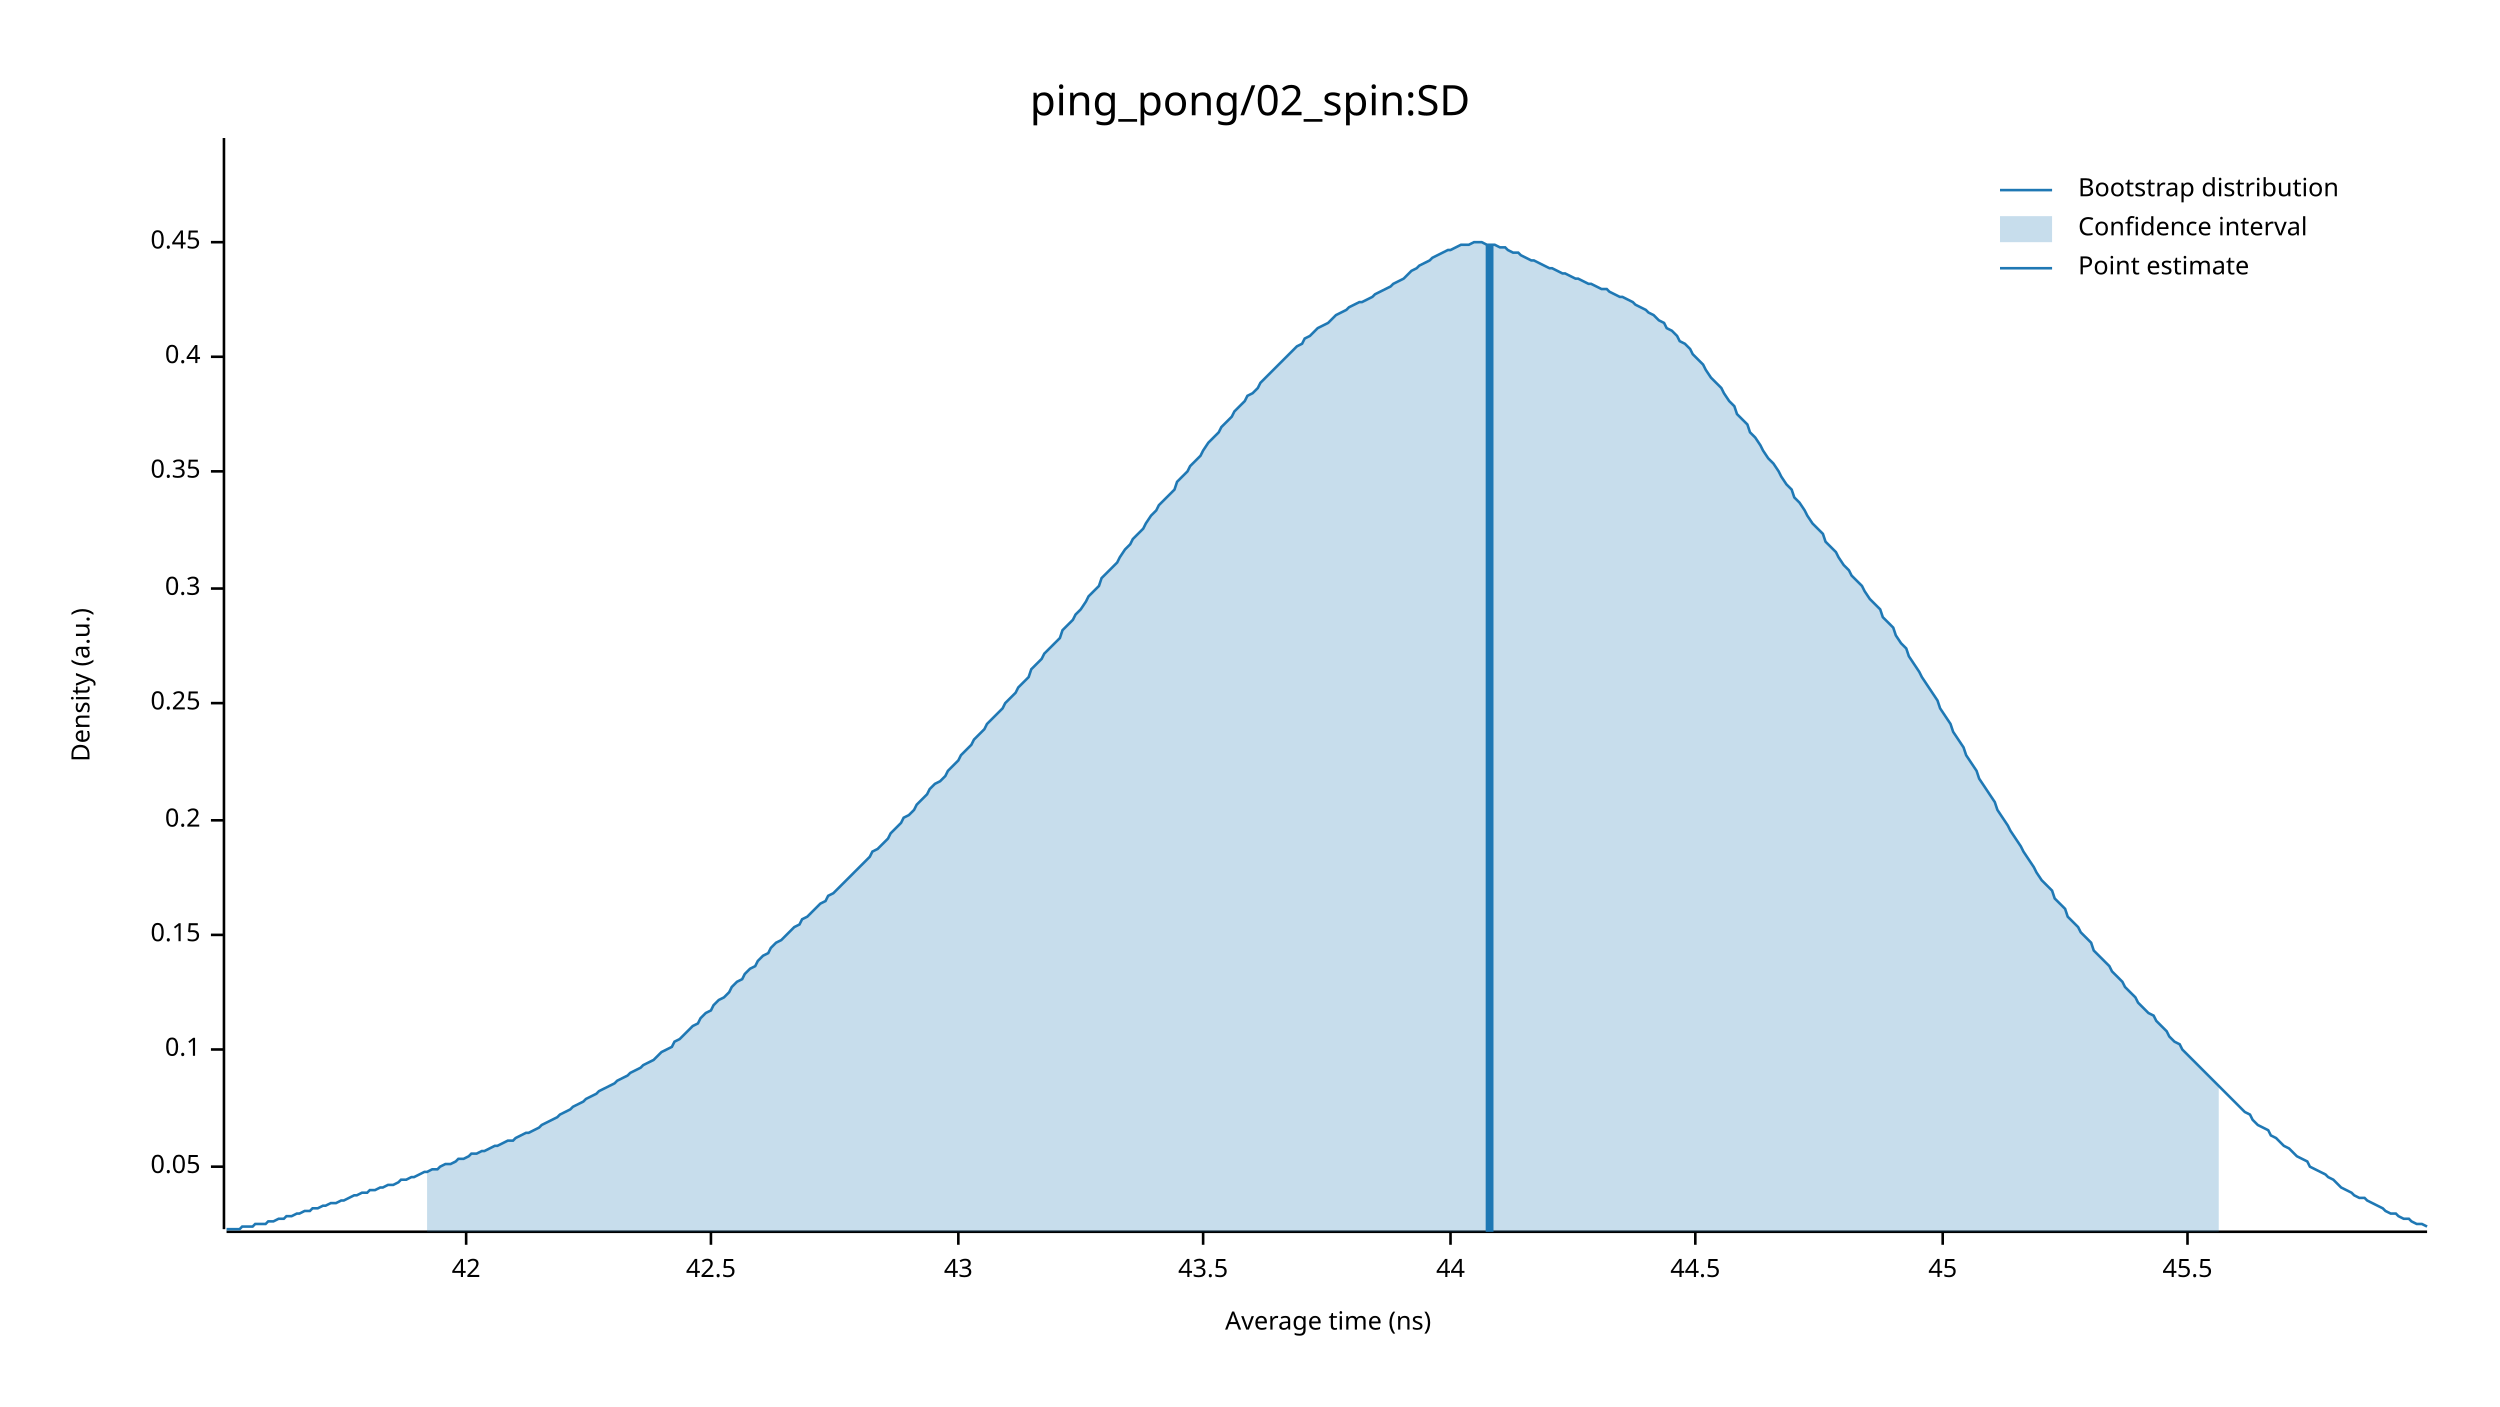
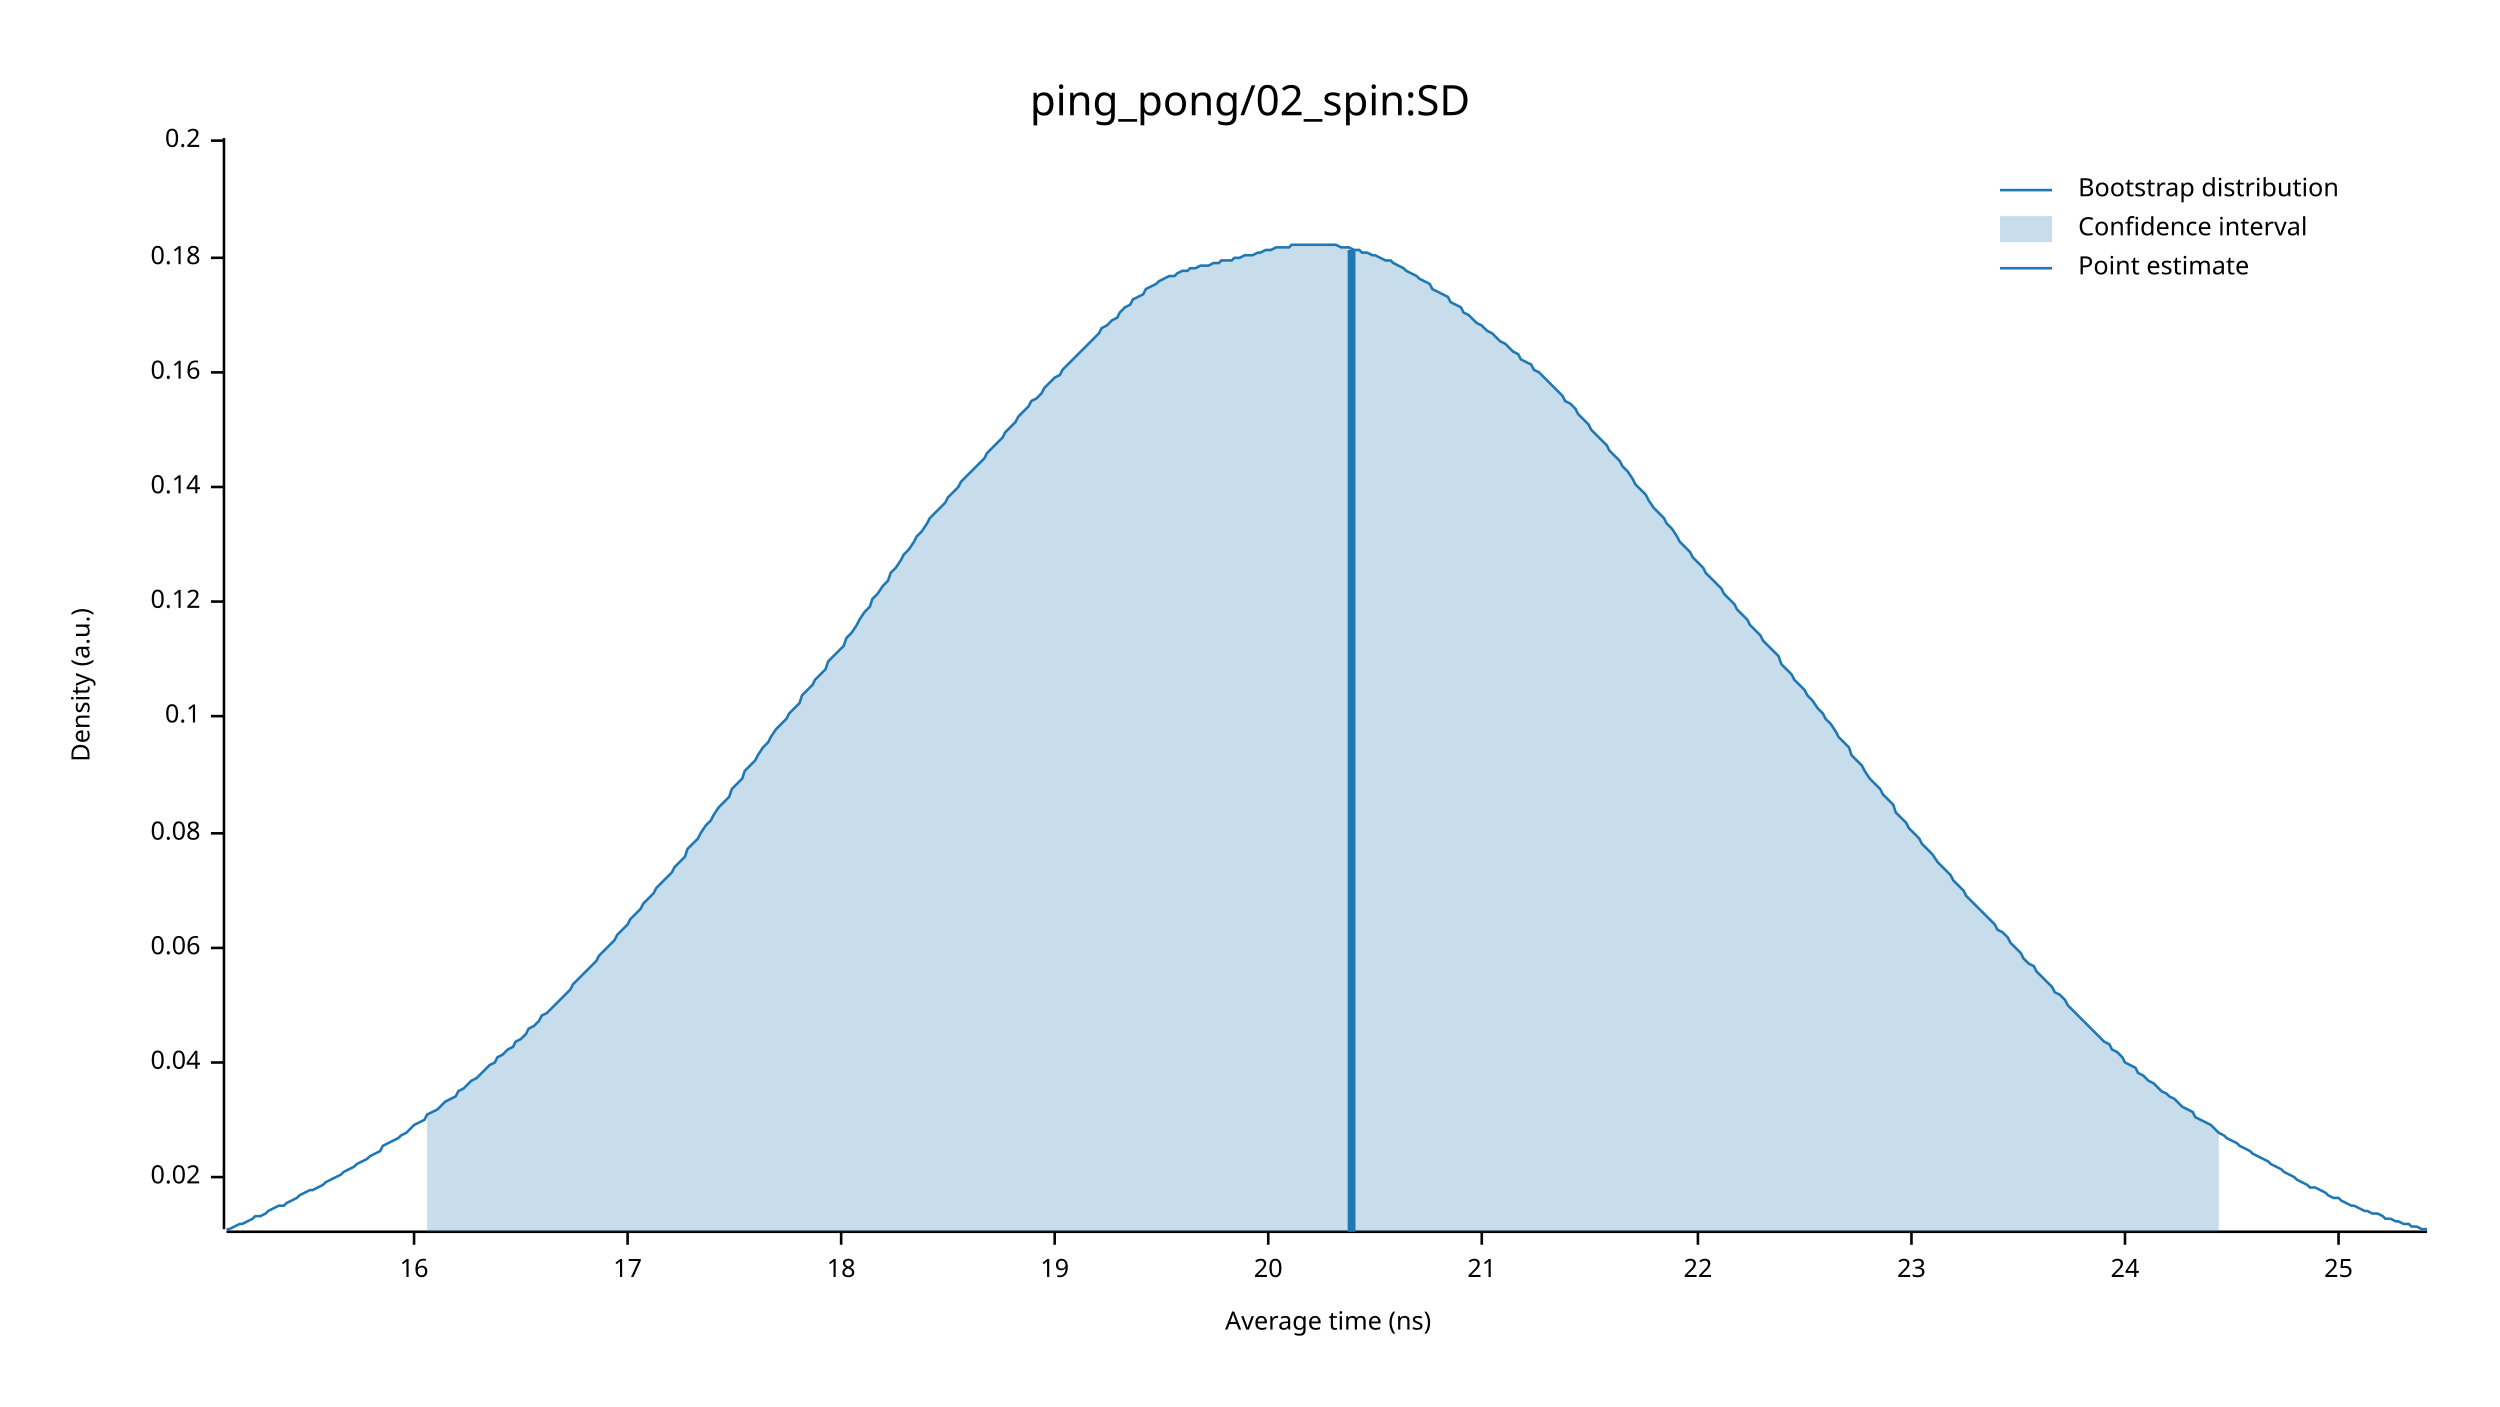
<svg xmlns="http://www.w3.org/2000/svg" width="960" height="540" viewBox="0 0 960 540">
  <text x="480" y="32" dy="0.76em" text-anchor="middle" font-family="sans-serif" font-size="16.129" opacity="1" fill="#000000">
ping_pong/02_spin:SD
</text>
  <text x="27" y="263" dy="0.76em" text-anchor="middle" font-family="sans-serif" font-size="9.677" opacity="1" fill="#000000" transform="rotate(270, 27, 263)">
Density (a.u.)
</text>
  <text x="510" y="513" dy="-0.5ex" text-anchor="middle" font-family="sans-serif" font-size="9.677" opacity="1" fill="#000000">
Average time (ns)
</text>
  <polyline fill="none" opacity="1" stroke="#000000" stroke-width="1" points="86,53 86,472 " />
-   <text x="77" y="448" dy="0.5ex" text-anchor="end" font-family="sans-serif" font-size="9.677" opacity="1" fill="#000000">
- 0.05
+   <text x="77" y="452" dy="0.5ex" text-anchor="end" font-family="sans-serif" font-size="9.677" opacity="1" fill="#000000">
+ 0.02
</text>
-   <polyline fill="none" opacity="1" stroke="#000000" stroke-width="1" points="81,448 86,448 " />
-   <text x="77" y="403" dy="0.5ex" text-anchor="end" font-family="sans-serif" font-size="9.677" opacity="1" fill="#000000">
+   <polyline fill="none" opacity="1" stroke="#000000" stroke-width="1" points="81,452 86,452 " />
+   <text x="77" y="408" dy="0.5ex" text-anchor="end" font-family="sans-serif" font-size="9.677" opacity="1" fill="#000000">
+ 0.04
+ </text>
+   <polyline fill="none" opacity="1" stroke="#000000" stroke-width="1" points="81,408 86,408 " />
+   <text x="77" y="364" dy="0.5ex" text-anchor="end" font-family="sans-serif" font-size="9.677" opacity="1" fill="#000000">
+ 0.06
+ </text>
+   <polyline fill="none" opacity="1" stroke="#000000" stroke-width="1" points="81,364 86,364 " />
+   <text x="77" y="320" dy="0.5ex" text-anchor="end" font-family="sans-serif" font-size="9.677" opacity="1" fill="#000000">
+ 0.08
+ </text>
+   <polyline fill="none" opacity="1" stroke="#000000" stroke-width="1" points="81,320 86,320 " />
+   <text x="77" y="275" dy="0.5ex" text-anchor="end" font-family="sans-serif" font-size="9.677" opacity="1" fill="#000000">
0.1
</text>
-   <polyline fill="none" opacity="1" stroke="#000000" stroke-width="1" points="81,403 86,403 " />
-   <text x="77" y="359" dy="0.5ex" text-anchor="end" font-family="sans-serif" font-size="9.677" opacity="1" fill="#000000">
- 0.15
+   <polyline fill="none" opacity="1" stroke="#000000" stroke-width="1" points="81,275 86,275 " />
+   <text x="77" y="231" dy="0.5ex" text-anchor="end" font-family="sans-serif" font-size="9.677" opacity="1" fill="#000000">
+ 0.12
</text>
-   <polyline fill="none" opacity="1" stroke="#000000" stroke-width="1" points="81,359 86,359 " />
-   <text x="77" y="315" dy="0.5ex" text-anchor="end" font-family="sans-serif" font-size="9.677" opacity="1" fill="#000000">
+   <polyline fill="none" opacity="1" stroke="#000000" stroke-width="1" points="81,231 86,231 " />
+   <text x="77" y="187" dy="0.5ex" text-anchor="end" font-family="sans-serif" font-size="9.677" opacity="1" fill="#000000">
+ 0.14
+ </text>
+   <polyline fill="none" opacity="1" stroke="#000000" stroke-width="1" points="81,187 86,187 " />
+   <text x="77" y="143" dy="0.5ex" text-anchor="end" font-family="sans-serif" font-size="9.677" opacity="1" fill="#000000">
+ 0.16
+ </text>
+   <polyline fill="none" opacity="1" stroke="#000000" stroke-width="1" points="81,143 86,143 " />
+   <text x="77" y="99" dy="0.5ex" text-anchor="end" font-family="sans-serif" font-size="9.677" opacity="1" fill="#000000">
+ 0.18
+ </text>
+   <polyline fill="none" opacity="1" stroke="#000000" stroke-width="1" points="81,99 86,99 " />
+   <text x="77" y="54" dy="0.5ex" text-anchor="end" font-family="sans-serif" font-size="9.677" opacity="1" fill="#000000">
0.2
</text>
-   <polyline fill="none" opacity="1" stroke="#000000" stroke-width="1" points="81,315 86,315 " />
-   <text x="77" y="270" dy="0.5ex" text-anchor="end" font-family="sans-serif" font-size="9.677" opacity="1" fill="#000000">
- 0.25
+   <polyline fill="none" opacity="1" stroke="#000000" stroke-width="1" points="81,54 86,54 " />
+   <polyline fill="none" opacity="1" stroke="#000000" stroke-width="1" points="87,473 932,473 " />
+   <text x="159" y="483" dy="0.76em" text-anchor="middle" font-family="sans-serif" font-size="9.677" opacity="1" fill="#000000">
+ 16
</text>
-   <polyline fill="none" opacity="1" stroke="#000000" stroke-width="1" points="81,270 86,270 " />
-   <text x="77" y="226" dy="0.5ex" text-anchor="end" font-family="sans-serif" font-size="9.677" opacity="1" fill="#000000">
- 0.3
+   <polyline fill="none" opacity="1" stroke="#000000" stroke-width="1" points="159,473 159,478 " />
+   <text x="241" y="483" dy="0.76em" text-anchor="middle" font-family="sans-serif" font-size="9.677" opacity="1" fill="#000000">
+ 17
</text>
-   <polyline fill="none" opacity="1" stroke="#000000" stroke-width="1" points="81,226 86,226 " />
-   <text x="77" y="181" dy="0.5ex" text-anchor="end" font-family="sans-serif" font-size="9.677" opacity="1" fill="#000000">
- 0.35
+   <polyline fill="none" opacity="1" stroke="#000000" stroke-width="1" points="241,473 241,478 " />
+   <text x="323" y="483" dy="0.76em" text-anchor="middle" font-family="sans-serif" font-size="9.677" opacity="1" fill="#000000">
+ 18
</text>
-   <polyline fill="none" opacity="1" stroke="#000000" stroke-width="1" points="81,181 86,181 " />
-   <text x="77" y="137" dy="0.5ex" text-anchor="end" font-family="sans-serif" font-size="9.677" opacity="1" fill="#000000">
- 0.4
+   <polyline fill="none" opacity="1" stroke="#000000" stroke-width="1" points="323,473 323,478 " />
+   <text x="405" y="483" dy="0.76em" text-anchor="middle" font-family="sans-serif" font-size="9.677" opacity="1" fill="#000000">
+ 19
</text>
-   <polyline fill="none" opacity="1" stroke="#000000" stroke-width="1" points="81,137 86,137 " />
-   <text x="77" y="93" dy="0.5ex" text-anchor="end" font-family="sans-serif" font-size="9.677" opacity="1" fill="#000000">
- 0.45
+   <polyline fill="none" opacity="1" stroke="#000000" stroke-width="1" points="405,473 405,478 " />
+   <text x="487" y="483" dy="0.76em" text-anchor="middle" font-family="sans-serif" font-size="9.677" opacity="1" fill="#000000">
+ 20
</text>
-   <polyline fill="none" opacity="1" stroke="#000000" stroke-width="1" points="81,93 86,93 " />
-   <polyline fill="none" opacity="1" stroke="#000000" stroke-width="1" points="87,473 932,473 " />
-   <text x="179" y="483" dy="0.76em" text-anchor="middle" font-family="sans-serif" font-size="9.677" opacity="1" fill="#000000">
- 42
+   <polyline fill="none" opacity="1" stroke="#000000" stroke-width="1" points="487,473 487,478 " />
+   <text x="569" y="483" dy="0.76em" text-anchor="middle" font-family="sans-serif" font-size="9.677" opacity="1" fill="#000000">
+ 21
</text>
-   <polyline fill="none" opacity="1" stroke="#000000" stroke-width="1" points="179,473 179,478 " />
-   <text x="273" y="483" dy="0.76em" text-anchor="middle" font-family="sans-serif" font-size="9.677" opacity="1" fill="#000000">
- 42.5
+   <polyline fill="none" opacity="1" stroke="#000000" stroke-width="1" points="569,473 569,478 " />
+   <text x="652" y="483" dy="0.76em" text-anchor="middle" font-family="sans-serif" font-size="9.677" opacity="1" fill="#000000">
+ 22
</text>
-   <polyline fill="none" opacity="1" stroke="#000000" stroke-width="1" points="273,473 273,478 " />
-   <text x="368" y="483" dy="0.76em" text-anchor="middle" font-family="sans-serif" font-size="9.677" opacity="1" fill="#000000">
- 43
+   <polyline fill="none" opacity="1" stroke="#000000" stroke-width="1" points="652,473 652,478 " />
+   <text x="734" y="483" dy="0.76em" text-anchor="middle" font-family="sans-serif" font-size="9.677" opacity="1" fill="#000000">
+ 23
</text>
-   <polyline fill="none" opacity="1" stroke="#000000" stroke-width="1" points="368,473 368,478 " />
-   <text x="462" y="483" dy="0.76em" text-anchor="middle" font-family="sans-serif" font-size="9.677" opacity="1" fill="#000000">
- 43.5
+   <polyline fill="none" opacity="1" stroke="#000000" stroke-width="1" points="734,473 734,478 " />
+   <text x="816" y="483" dy="0.76em" text-anchor="middle" font-family="sans-serif" font-size="9.677" opacity="1" fill="#000000">
+ 24
</text>
-   <polyline fill="none" opacity="1" stroke="#000000" stroke-width="1" points="462,473 462,478 " />
-   <text x="557" y="483" dy="0.76em" text-anchor="middle" font-family="sans-serif" font-size="9.677" opacity="1" fill="#000000">
- 44
+   <polyline fill="none" opacity="1" stroke="#000000" stroke-width="1" points="816,473 816,478 " />
+   <text x="898" y="483" dy="0.76em" text-anchor="middle" font-family="sans-serif" font-size="9.677" opacity="1" fill="#000000">
+ 25
</text>
-   <polyline fill="none" opacity="1" stroke="#000000" stroke-width="1" points="557,473 557,478 " />
-   <text x="651" y="483" dy="0.76em" text-anchor="middle" font-family="sans-serif" font-size="9.677" opacity="1" fill="#000000">
- 44.5
- </text>
-   <polyline fill="none" opacity="1" stroke="#000000" stroke-width="1" points="651,473 651,478 " />
-   <text x="746" y="483" dy="0.76em" text-anchor="middle" font-family="sans-serif" font-size="9.677" opacity="1" fill="#000000">
- 45
- </text>
-   <polyline fill="none" opacity="1" stroke="#000000" stroke-width="1" points="746,473 746,478 " />
-   <text x="840" y="483" dy="0.76em" text-anchor="middle" font-family="sans-serif" font-size="9.677" opacity="1" fill="#000000">
- 45.5
- </text>
-   <polyline fill="none" opacity="1" stroke="#000000" stroke-width="1" points="840,473 840,478 " />
-   <polyline fill="none" opacity="1" stroke="#1F78B4" stroke-width="1" points="87,472 88,472 90,472 92,472 93,471 95,471 97,471 98,470 100,470 102,470 103,469 105,469 107,468 109,468 110,467 112,467 114,466 115,466 117,465 119,465 120,464 122,464 124,463 125,463 127,462 129,462 131,461 132,461 134,460 136,459 137,459 139,458 141,458 142,457 144,457 146,456 147,456 149,455 151,455 153,454 154,453 156,453 158,452 159,452 161,451 163,450 164,450 166,449 168,449 169,448 171,447 173,447 175,446 176,445 178,445 180,444 181,443 183,443 185,442 186,442 188,441 190,440 191,440 193,439 195,438 197,438 198,437 200,436 202,435 203,435 205,434 207,433 208,432 210,431 212,430 214,429 215,428 217,427 219,426 220,425 222,424 224,423 225,422 227,421 229,420 230,419 232,418 234,417 236,416 237,415 239,414 241,413 242,412 244,411 246,410 247,409 249,408 251,407 252,406 254,404 256,403 258,402 259,400 261,399 263,397 264,396 266,394 268,393 269,391 271,389 273,388 274,386 276,384 278,383 280,381 281,379 283,377 285,376 286,374 288,372 290,371 291,369 293,367 295,366 296,364 298,362 300,361 302,359 303,358 305,356 307,355 308,353 310,352 312,350 313,349 315,347 317,346 318,344 320,343 322,341 324,339 325,338 327,336 329,334 330,333 332,331 334,329 335,327 337,326 339,324 341,322 342,320 344,318 346,316 347,314 349,313 351,311 352,309 354,307 356,305 357,303 359,301 361,300 363,298 364,296 366,294 368,292 369,290 371,288 373,286 374,284 376,282 378,280 379,278 381,276 383,274 385,272 386,270 388,268 390,266 391,264 393,262 395,260 396,257 398,255 400,253 401,251 403,249 405,247 407,245 408,242 410,240 412,238 413,236 415,234 417,231 418,229 420,227 422,225 423,222 425,220 427,218 429,216 430,214 432,211 434,209 435,207 437,205 439,203 440,201 442,198 444,196 445,194 447,192 449,190 451,188 452,185 454,183 456,181 457,179 459,177 461,175 462,173 464,170 466,168 468,166 469,164 471,162 473,160 474,158 476,156 478,154 479,152 481,151 483,149 484,147 486,145 488,143 490,141 491,140 493,138 495,136 496,135 498,133 500,132 501,130 503,129 505,127 506,126 508,125 510,124 512,122 513,121 515,120 517,119 518,118 520,117 522,116 523,116 525,115 527,114 528,113 530,112 532,111 534,110 535,109 537,108 539,107 540,106 542,104 544,103 545,102 547,101 549,100 550,99 552,98 554,97 556,96 557,96 559,95 561,94 562,94 564,94 566,93 567,93 569,93 571,94 573,94 574,94 576,95 578,95 579,96 581,97 583,97 584,98 586,99 588,100 589,100 591,101 593,102 595,103 596,103 598,104 600,105 601,105 603,106 605,107 606,107 608,108 610,109 611,109 613,110 615,111 617,111 618,112 620,113 622,114 623,114 625,115 627,116 628,117 630,118 632,119 633,120 635,121 637,123 639,124 640,126 642,127 644,129 645,131 647,132 649,134 650,136 652,138 654,140 655,142 657,145 659,147 661,149 662,151 664,154 666,156 667,159 669,161 671,163 672,166 674,168 676,171 677,173 679,176 681,178 683,181 684,183 686,186 688,188 689,191 691,193 693,196 694,198 696,201 698,203 700,205 701,208 703,210 705,212 706,214 708,217 710,219 711,221 713,223 715,225 716,227 718,230 720,232 722,234 723,237 725,239 727,241 728,244 730,247 732,249 733,252 735,255 737,258 738,260 740,263 742,266 744,269 745,272 747,275 749,278 750,281 752,284 754,287 755,290 757,293 759,296 760,299 762,302 764,305 766,308 767,311 769,314 771,317 772,319 774,322 776,325 777,327 779,330 781,333 782,335 784,338 786,340 788,342 789,345 791,347 793,349 794,352 796,354 798,356 799,358 801,360 803,362 804,365 806,367 808,369 810,371 811,373 813,375 815,377 816,379 818,381 820,383 821,385 823,387 825,389 827,390 828,392 830,394 832,396 833,398 835,400 837,401 838,403 840,405 842,407 843,408 845,410 847,412 849,414 850,415 852,417 854,419 855,420 857,422 859,424 860,425 862,427 864,428 865,430 867,432 869,433 871,434 872,436 874,437 876,439 877,440 879,441 881,443 882,444 884,445 886,446 887,448 889,449 891,450 893,451 894,452 896,453 898,455 899,456 901,457 903,458 904,459 906,460 908,460 909,461 911,462 913,463 915,464 916,465 918,466 920,466 921,467 923,468 925,468 926,469 928,470 930,470 932,471 " />
-   <polygon opacity="0.25" fill="#1F78B4" points="164,450 166,449 168,449 169,448 171,447 173,447 175,446 176,445 178,445 180,444 181,443 183,443 185,442 186,442 188,441 190,440 191,440 193,439 195,438 197,438 198,437 200,436 202,435 203,435 205,434 207,433 208,432 210,431 212,430 214,429 215,428 217,427 219,426 220,425 222,424 224,423 225,422 227,421 229,420 230,419 232,418 234,417 236,416 237,415 239,414 241,413 242,412 244,411 246,410 247,409 249,408 251,407 252,406 254,404 256,403 258,402 259,400 261,399 263,397 264,396 266,394 268,393 269,391 271,389 273,388 274,386 276,384 278,383 280,381 281,379 283,377 285,376 286,374 288,372 290,371 291,369 293,367 295,366 296,364 298,362 300,361 302,359 303,358 305,356 307,355 308,353 310,352 312,350 313,349 315,347 317,346 318,344 320,343 322,341 324,339 325,338 327,336 329,334 330,333 332,331 334,329 335,327 337,326 339,324 341,322 342,320 344,318 346,316 347,314 349,313 351,311 352,309 354,307 356,305 357,303 359,301 361,300 363,298 364,296 366,294 368,292 369,290 371,288 373,286 374,284 376,282 378,280 379,278 381,276 383,274 385,272 386,270 388,268 390,266 391,264 393,262 395,260 396,257 398,255 400,253 401,251 403,249 405,247 407,245 408,242 410,240 412,238 413,236 415,234 417,231 418,229 420,227 422,225 423,222 425,220 427,218 429,216 430,214 432,211 434,209 435,207 437,205 439,203 440,201 442,198 444,196 445,194 447,192 449,190 451,188 452,185 454,183 456,181 457,179 459,177 461,175 462,173 464,170 466,168 468,166 469,164 471,162 473,160 474,158 476,156 478,154 479,152 481,151 483,149 484,147 486,145 488,143 490,141 491,140 493,138 495,136 496,135 498,133 500,132 501,130 503,129 505,127 506,126 508,125 510,124 512,122 513,121 515,120 517,119 518,118 520,117 522,116 523,116 525,115 527,114 528,113 530,112 532,111 534,110 535,109 537,108 539,107 540,106 542,104 544,103 545,102 547,101 549,100 550,99 552,98 554,97 556,96 557,96 559,95 561,94 562,94 564,94 566,93 567,93 569,93 571,94 573,94 574,94 576,95 578,95 579,96 581,97 583,97 584,98 586,99 588,100 589,100 591,101 593,102 595,103 596,103 598,104 600,105 601,105 603,106 605,107 606,107 608,108 610,109 611,109 613,110 615,111 617,111 618,112 620,113 622,114 623,114 625,115 627,116 628,117 630,118 632,119 633,120 635,121 637,123 639,124 640,126 642,127 644,129 645,131 647,132 649,134 650,136 652,138 654,140 655,142 657,145 659,147 661,149 662,151 664,154 666,156 667,159 669,161 671,163 672,166 674,168 676,171 677,173 679,176 681,178 683,181 684,183 686,186 688,188 689,191 691,193 693,196 694,198 696,201 698,203 700,205 701,208 703,210 705,212 706,214 708,217 710,219 711,221 713,223 715,225 716,227 718,230 720,232 722,234 723,237 725,239 727,241 728,244 730,247 732,249 733,252 735,255 737,258 738,260 740,263 742,266 744,269 745,272 747,275 749,278 750,281 752,284 754,287 755,290 757,293 759,296 760,299 762,302 764,305 766,308 767,311 769,314 771,317 772,319 774,322 776,325 777,327 779,330 781,333 782,335 784,338 786,340 788,342 789,345 791,347 793,349 794,352 796,354 798,356 799,358 801,360 803,362 804,365 806,367 808,369 810,371 811,373 813,375 815,377 816,379 818,381 820,383 821,385 823,387 825,389 827,390 828,392 830,394 832,396 833,398 835,400 837,401 838,403 840,405 842,407 843,408 845,410 847,412 849,414 850,415 852,417 852,473 164,473 " />
-   <polyline fill="none" opacity="1" stroke="#1F78B4" stroke-width="3" points="572,473 572,94 " />
+   <polyline fill="none" opacity="1" stroke="#000000" stroke-width="1" points="898,473 898,478 " />
+   <polyline fill="none" opacity="1" stroke="#1F78B4" stroke-width="1" points="87,472 88,472 90,471 92,470 93,470 95,469 97,468 98,467 100,467 102,466 103,465 105,464 107,463 109,463 110,462 112,461 114,460 115,459 117,458 119,457 120,457 122,456 124,455 125,454 127,453 129,452 131,451 132,450 134,449 136,448 137,447 139,446 141,445 142,444 144,443 146,442 147,440 149,439 151,438 153,437 154,436 156,435 158,433 159,432 161,431 163,430 164,428 166,427 168,426 169,425 171,423 173,422 175,421 176,419 178,418 180,416 181,415 183,414 185,412 186,411 188,409 190,408 191,406 193,405 195,403 197,402 198,400 200,399 202,397 203,395 205,394 207,392 208,390 210,389 212,387 214,385 215,384 217,382 219,380 220,378 222,376 224,374 225,373 227,371 229,369 230,367 232,365 234,363 236,361 237,359 239,357 241,355 242,353 244,351 246,349 247,347 249,345 251,343 252,341 254,339 256,337 258,335 259,333 261,331 263,329 264,326 266,324 268,322 269,320 271,317 273,315 274,313 276,310 278,308 280,306 281,303 283,301 285,299 286,296 288,294 290,292 291,290 293,287 295,285 296,283 298,280 300,278 302,276 303,274 305,272 307,270 308,267 310,265 312,263 313,261 315,259 317,257 318,254 320,252 322,250 324,248 325,245 327,243 329,240 330,238 332,235 334,233 335,230 337,228 339,225 341,223 342,220 344,218 346,215 347,213 349,211 351,208 352,206 354,204 356,201 357,199 359,197 361,195 363,193 364,191 366,189 368,187 369,185 371,183 373,181 374,180 376,178 378,176 379,174 381,172 383,170 385,168 386,166 388,164 390,162 391,160 393,158 395,156 396,154 398,153 400,151 401,149 403,147 405,145 407,144 408,142 410,140 412,138 413,137 415,135 417,133 418,132 420,130 422,128 423,126 425,125 427,123 429,122 430,120 432,118 434,117 435,115 437,114 439,113 440,111 442,110 444,109 445,108 447,107 449,106 451,106 452,105 454,104 456,104 457,103 459,103 461,102 462,102 464,102 466,101 468,101 469,100 471,100 473,100 474,99 476,99 478,98 479,98 481,98 483,97 484,97 486,96 488,96 490,95 491,95 493,95 495,95 496,94 498,94 500,94 501,94 503,94 505,94 506,94 508,94 510,94 512,94 513,94 515,95 517,95 518,95 520,96 522,96 523,97 525,97 527,98 528,98 530,99 532,100 534,100 535,101 537,102 539,103 540,104 542,105 544,106 545,107 547,108 549,109 550,111 552,112 554,113 556,114 557,116 559,117 561,118 562,120 564,121 566,123 567,124 569,125 571,127 573,128 574,129 576,131 578,132 579,133 581,135 583,136 584,138 586,139 588,140 589,142 591,143 593,145 595,147 596,148 598,150 600,152 601,154 603,155 605,157 606,159 608,161 610,163 611,165 613,167 615,169 617,171 618,173 620,175 622,177 623,179 625,181 627,184 628,186 630,188 632,190 633,192 635,195 637,197 639,199 640,201 642,203 644,206 645,208 647,210 649,212 650,214 652,216 654,218 655,220 657,222 659,224 661,226 662,228 664,230 666,232 667,234 669,236 671,238 672,240 674,242 676,244 677,246 679,248 681,250 683,252 684,255 686,257 688,259 689,261 691,263 693,265 694,267 696,269 698,272 700,274 701,276 703,278 705,281 706,283 708,285 710,287 711,290 713,292 715,294 716,296 718,299 720,301 722,303 723,305 725,307 727,309 728,312 730,314 732,316 733,318 735,320 737,322 738,324 740,326 742,328 744,331 745,332 747,334 749,336 750,338 752,340 754,342 755,344 757,346 759,348 760,349 762,351 764,353 766,355 767,357 769,358 771,360 772,362 774,364 776,366 777,368 779,370 781,371 782,373 784,375 786,377 788,379 789,381 791,382 793,384 794,386 796,388 798,390 799,391 801,393 803,395 804,396 806,398 808,400 810,401 811,403 813,404 815,406 816,408 818,409 820,410 821,412 823,413 825,415 827,416 828,417 830,419 832,420 833,421 835,422 837,424 838,425 840,426 842,427 843,429 845,430 847,431 849,432 850,433 852,435 854,436 855,437 857,438 859,439 860,440 862,441 864,442 865,443 867,444 869,445 871,446 872,447 874,448 876,449 877,450 879,451 881,452 882,453 884,454 886,455 887,456 889,456 891,457 893,458 894,459 896,460 898,460 899,461 901,462 903,463 904,463 906,464 908,465 909,465 911,466 913,466 915,467 916,468 918,468 920,469 921,469 923,470 925,470 926,471 928,471 930,472 932,472 " />
+   <polygon opacity="0.25" fill="#1F78B4" points="164,428 166,427 168,426 169,425 171,423 173,422 175,421 176,419 178,418 180,416 181,415 183,414 185,412 186,411 188,409 190,408 191,406 193,405 195,403 197,402 198,400 200,399 202,397 203,395 205,394 207,392 208,390 210,389 212,387 214,385 215,384 217,382 219,380 220,378 222,376 224,374 225,373 227,371 229,369 230,367 232,365 234,363 236,361 237,359 239,357 241,355 242,353 244,351 246,349 247,347 249,345 251,343 252,341 254,339 256,337 258,335 259,333 261,331 263,329 264,326 266,324 268,322 269,320 271,317 273,315 274,313 276,310 278,308 280,306 281,303 283,301 285,299 286,296 288,294 290,292 291,290 293,287 295,285 296,283 298,280 300,278 302,276 303,274 305,272 307,270 308,267 310,265 312,263 313,261 315,259 317,257 318,254 320,252 322,250 324,248 325,245 327,243 329,240 330,238 332,235 334,233 335,230 337,228 339,225 341,223 342,220 344,218 346,215 347,213 349,211 351,208 352,206 354,204 356,201 357,199 359,197 361,195 363,193 364,191 366,189 368,187 369,185 371,183 373,181 374,180 376,178 378,176 379,174 381,172 383,170 385,168 386,166 388,164 390,162 391,160 393,158 395,156 396,154 398,153 400,151 401,149 403,147 405,145 407,144 408,142 410,140 412,138 413,137 415,135 417,133 418,132 420,130 422,128 423,126 425,125 427,123 429,122 430,120 432,118 434,117 435,115 437,114 439,113 440,111 442,110 444,109 445,108 447,107 449,106 451,106 452,105 454,104 456,104 457,103 459,103 461,102 462,102 464,102 466,101 468,101 469,100 471,100 473,100 474,99 476,99 478,98 479,98 481,98 483,97 484,97 486,96 488,96 490,95 491,95 493,95 495,95 496,94 498,94 500,94 501,94 503,94 505,94 506,94 508,94 510,94 512,94 513,94 515,95 517,95 518,95 520,96 522,96 523,97 525,97 527,98 528,98 530,99 532,100 534,100 535,101 537,102 539,103 540,104 542,105 544,106 545,107 547,108 549,109 550,111 552,112 554,113 556,114 557,116 559,117 561,118 562,120 564,121 566,123 567,124 569,125 571,127 573,128 574,129 576,131 578,132 579,133 581,135 583,136 584,138 586,139 588,140 589,142 591,143 593,145 595,147 596,148 598,150 600,152 601,154 603,155 605,157 606,159 608,161 610,163 611,165 613,167 615,169 617,171 618,173 620,175 622,177 623,179 625,181 627,184 628,186 630,188 632,190 633,192 635,195 637,197 639,199 640,201 642,203 644,206 645,208 647,210 649,212 650,214 652,216 654,218 655,220 657,222 659,224 661,226 662,228 664,230 666,232 667,234 669,236 671,238 672,240 674,242 676,244 677,246 679,248 681,250 683,252 684,255 686,257 688,259 689,261 691,263 693,265 694,267 696,269 698,272 700,274 701,276 703,278 705,281 706,283 708,285 710,287 711,290 713,292 715,294 716,296 718,299 720,301 722,303 723,305 725,307 727,309 728,312 730,314 732,316 733,318 735,320 737,322 738,324 740,326 742,328 744,331 745,332 747,334 749,336 750,338 752,340 754,342 755,344 757,346 759,348 760,349 762,351 764,353 766,355 767,357 769,358 771,360 772,362 774,364 776,366 777,368 779,370 781,371 782,373 784,375 786,377 788,379 789,381 791,382 793,384 794,386 796,388 798,390 799,391 801,393 803,395 804,396 806,398 808,400 810,401 811,403 813,404 815,406 816,408 818,409 820,410 821,412 823,413 825,415 827,416 828,417 830,419 832,420 833,421 835,422 837,424 838,425 840,426 842,427 843,429 845,430 847,431 849,432 850,433 852,435 852,473 164,473 " />
+   <polyline fill="none" opacity="1" stroke="#1F78B4" stroke-width="3" points="519,473 519,96 " />
  <text x="798" y="68" dy="0.76em" text-anchor="start" font-family="sans-serif" font-size="9.677" opacity="1" fill="#000000">
Bootstrap distribution
</text>
  <text x="798" y="83" dy="0.76em" text-anchor="start" font-family="sans-serif" font-size="9.677" opacity="1" fill="#000000">
Confidence interval
</text>
  <text x="798" y="98" dy="0.76em" text-anchor="start" font-family="sans-serif" font-size="9.677" opacity="1" fill="#000000">
Point estimate
</text>
  <polyline fill="none" opacity="1" stroke="#1F78B4" stroke-width="1" points="768,73 788,73 " />
  <rect x="768" y="83" width="20" height="10" opacity="0.25" fill="#1F78B4" stroke="none" />
  <polyline fill="none" opacity="1" stroke="#1F78B4" stroke-width="1" points="768,103 788,103 " />
</svg>
